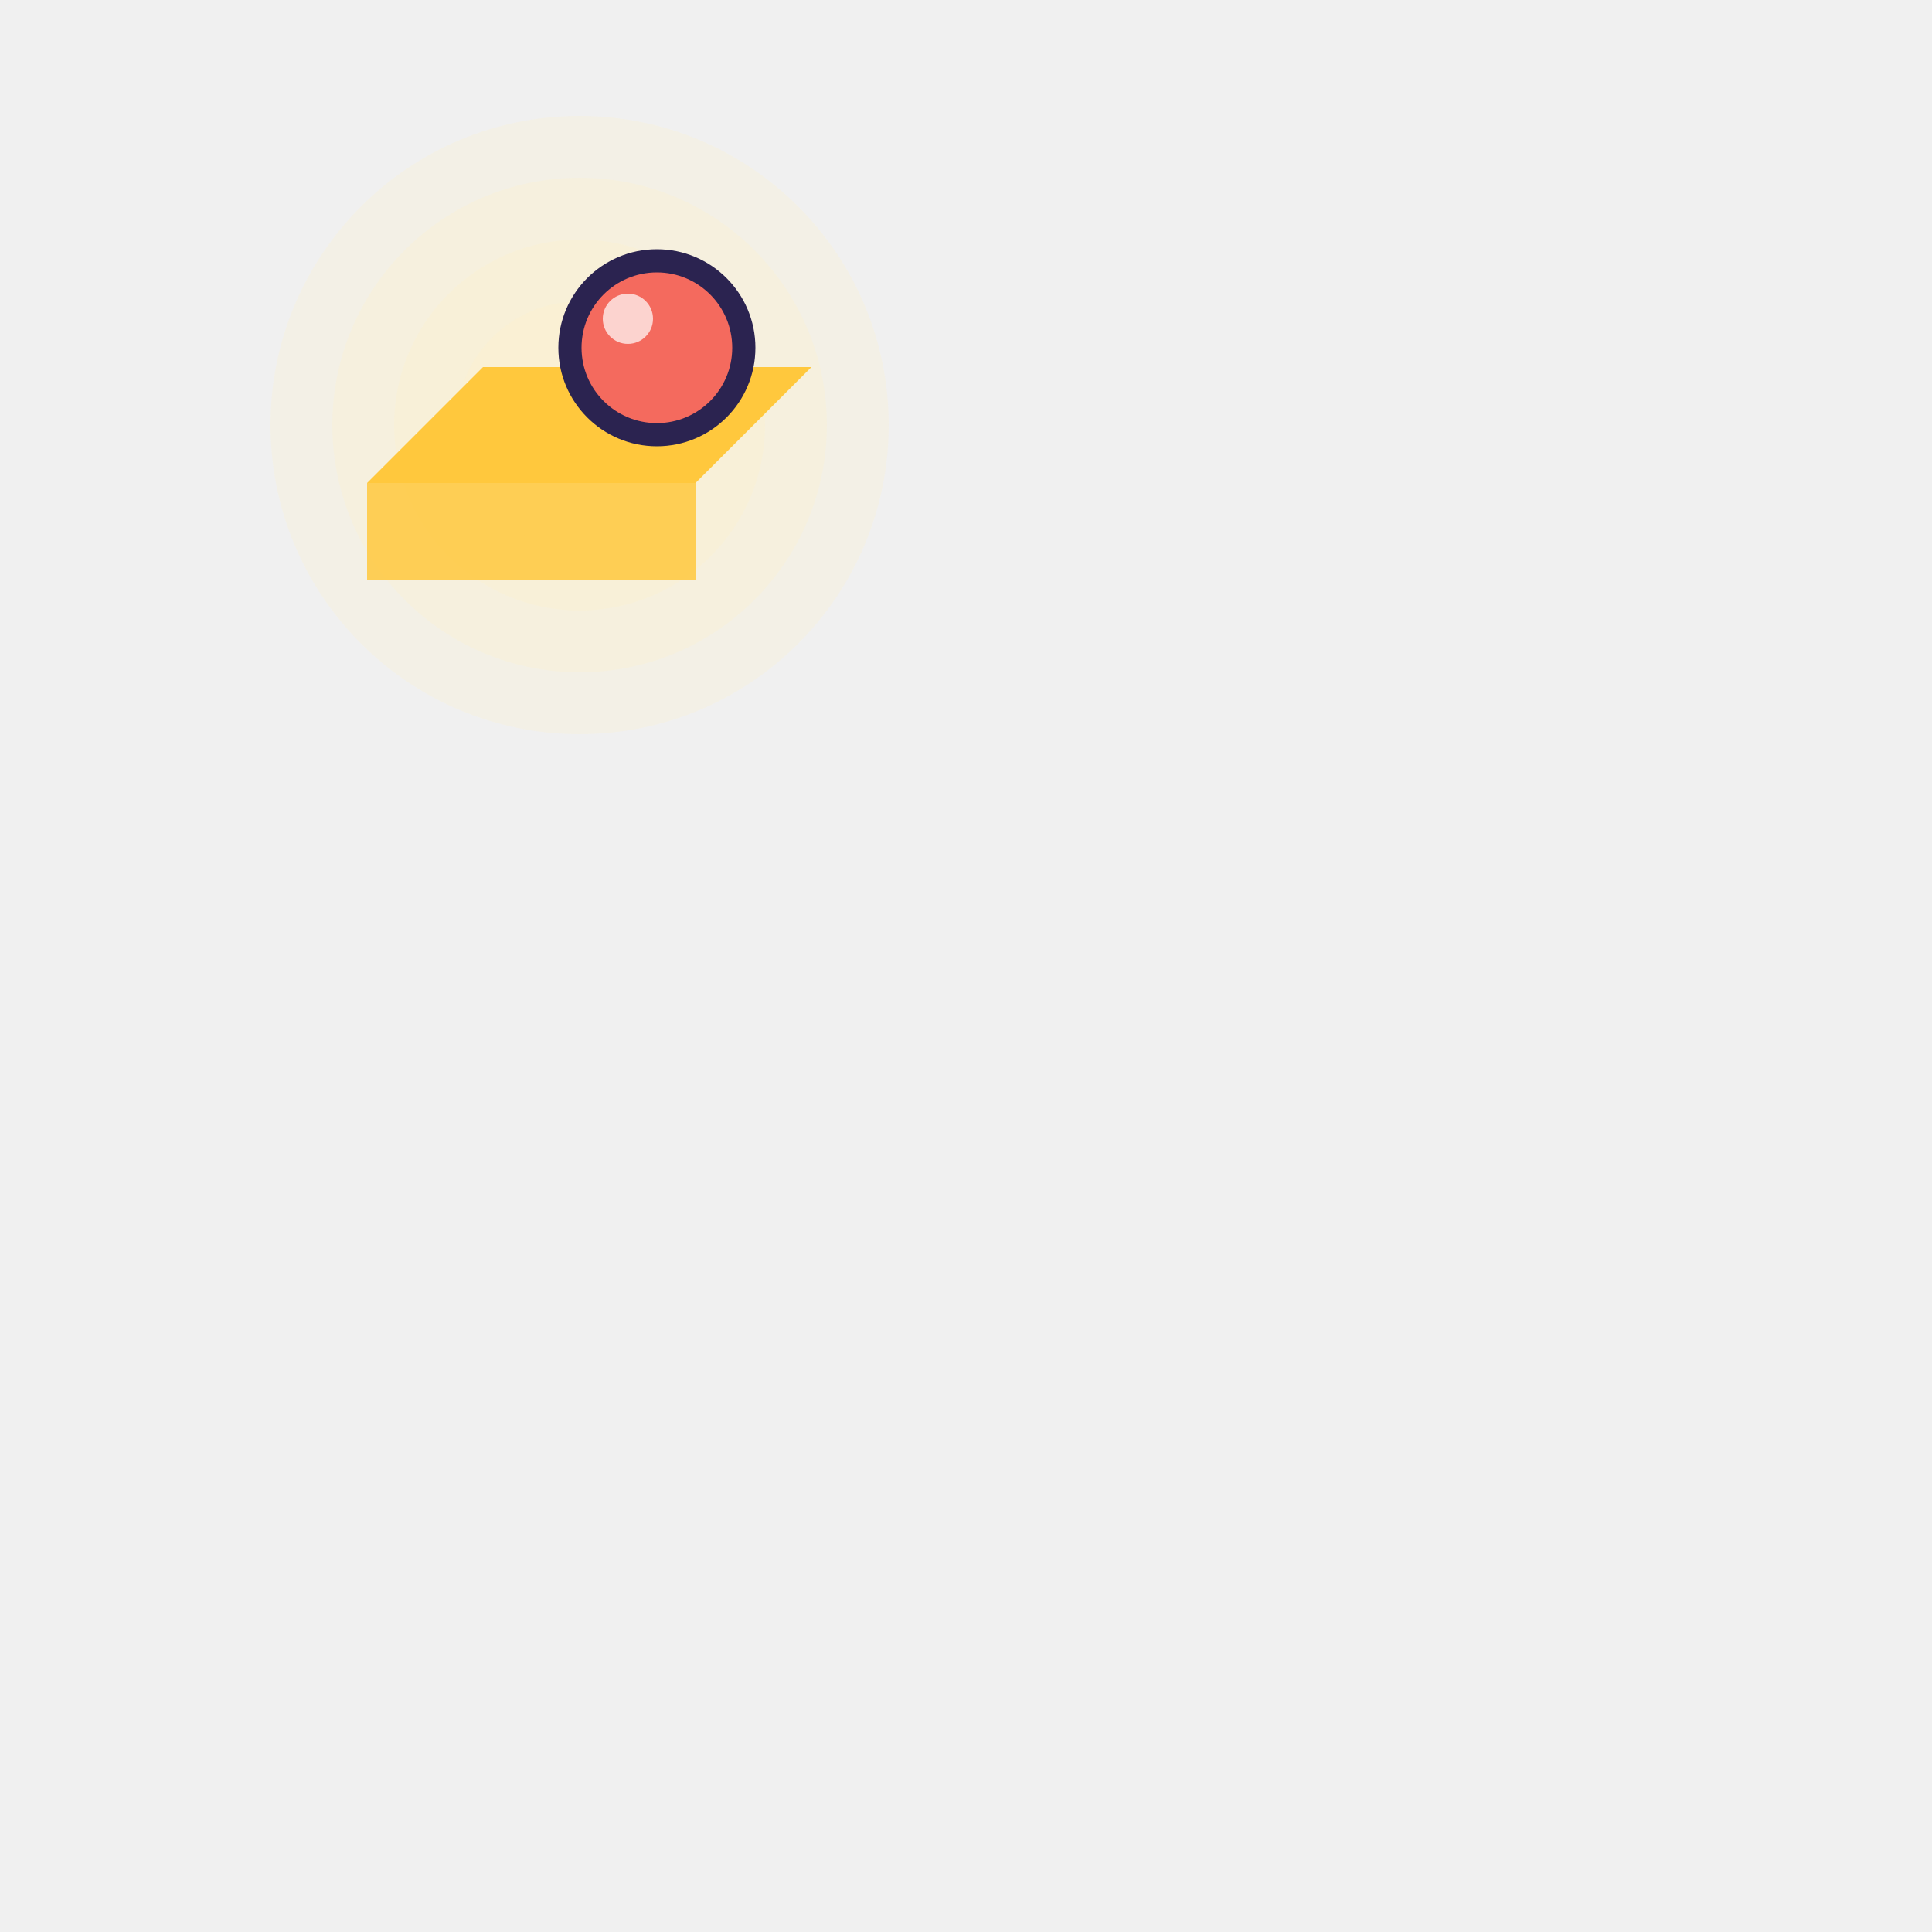
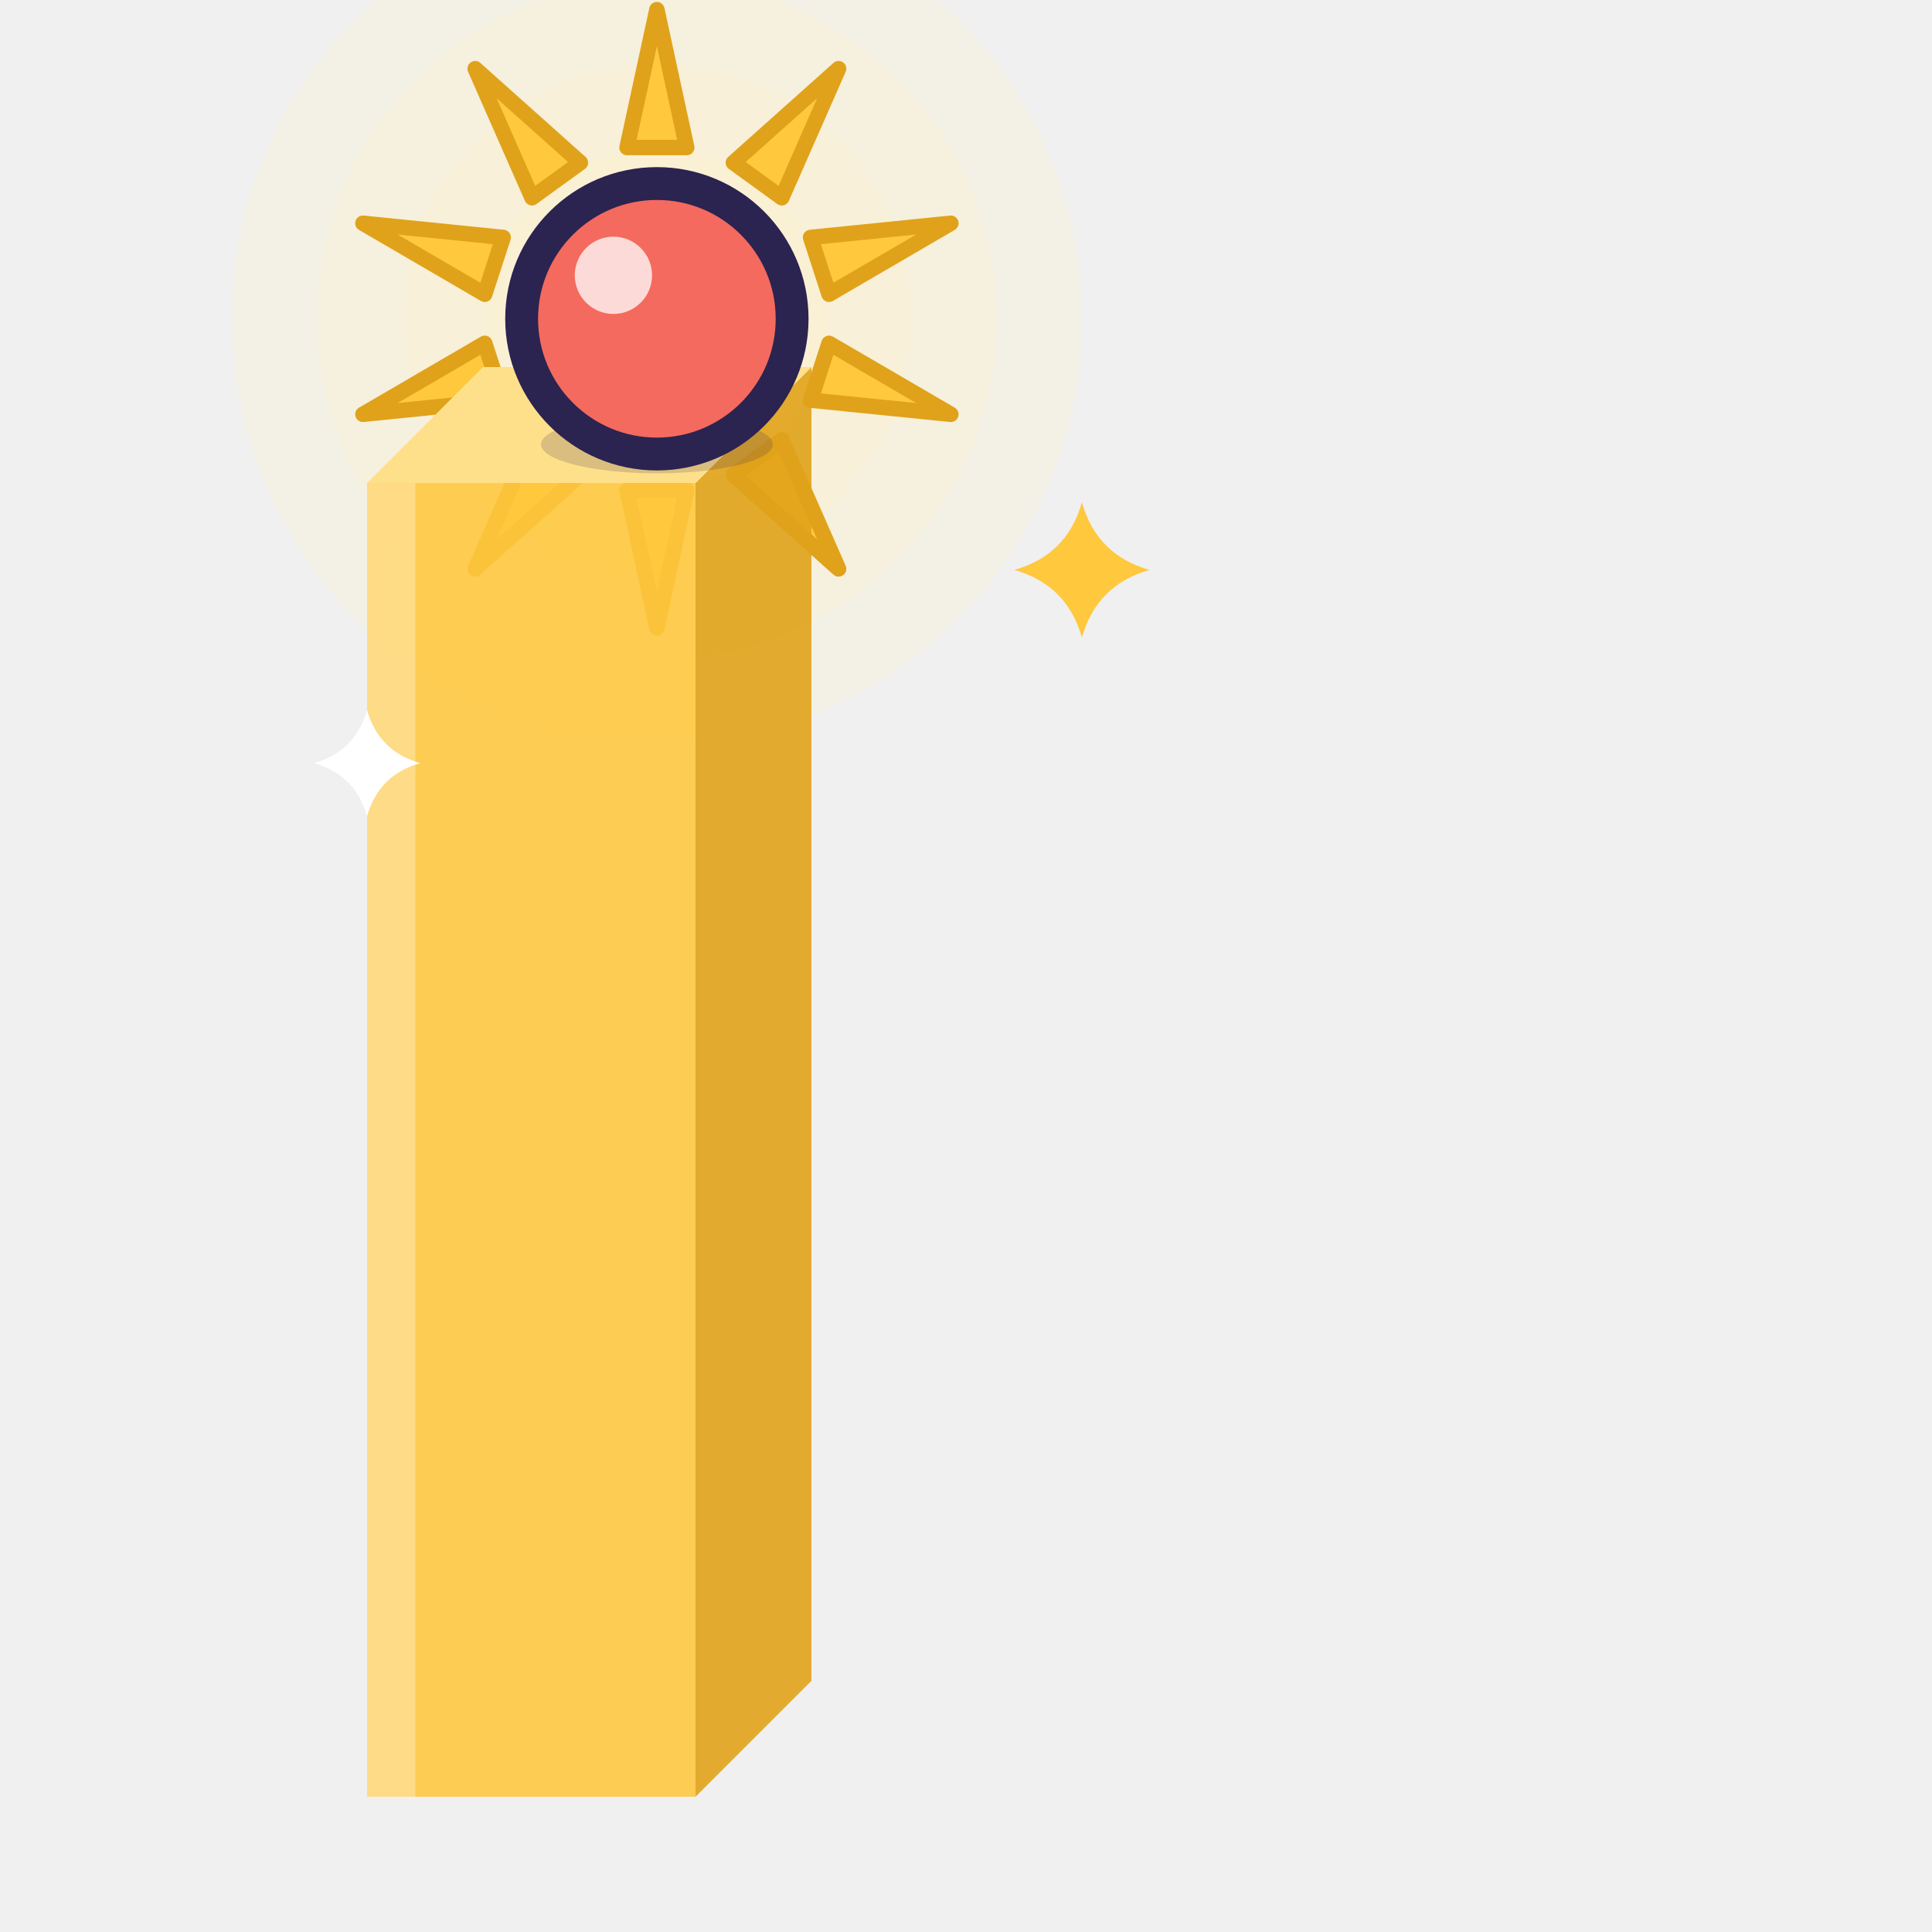
<svg xmlns="http://www.w3.org/2000/svg" viewBox="0 0 200 200" width="200" height="200" role="img" aria-label="numbers reacted">
-   <circle cx="60" cy="44" r="32" fill="#FFF1C4" opacity="0.22" />
-   <circle cx="60" cy="44" r="25.6" fill="#FFF1C4" opacity="0.22" />
-   <circle cx="60" cy="44" r="19.2" fill="#FFF1C4" opacity="0.22" />
-   <circle cx="60" cy="44" r="12.8" fill="#FFF1C4" opacity="0.22" />
-   <path d="M38 50 L72 50 L84 38 L50 38 Z" fill="#FFC83D" />
-   <rect x="38" y="50" width="34" height="10" fill="#FFC83D" opacity="0.85" />
-   <circle cx="68" cy="36" r="9" fill="#F46A5E" stroke="#2B2350" stroke-width="2.4" />
-   <circle cx="65" cy="33" r="2.6" fill="#FFFFFF" opacity="0.7" />
+   <circle cx="68" cy="33" r="44" fill="#FFF1C4" opacity="0.22" />
+   <circle cx="68" cy="33" r="35.2" fill="#FFF1C4" opacity="0.22" />
+   <circle cx="68" cy="33" r="26.4" fill="#FFF1C4" opacity="0.22" />
+   <circle cx="68" cy="33" r="17.6" fill="#FFF1C4" opacity="0.22" />
+   <path d="M64.91 15.27 L68 1 L71.09 15.27 Z" fill="#FFC83D" stroke="#E0A21A" stroke-width="1.6" stroke-linejoin="round" />
+   <path d="M75.92 16.84 L86.81 7.11 L80.93 20.47 Z" fill="#FFC83D" stroke="#E0A21A" stroke-width="1.6" stroke-linejoin="round" />
+   <path d="M83.91 24.58 L98.43 23.11 L85.82 30.46 Z" fill="#FFC83D" stroke="#E0A21A" stroke-width="1.6" stroke-linejoin="round" />
+   <path d="M85.82 35.54 L98.43 42.89 L83.91 41.42 Z" fill="#FFC83D" stroke="#E0A21A" stroke-width="1.6" stroke-linejoin="round" />
+   <path d="M80.93 45.53 L86.81 58.89 L75.92 49.16 Z" fill="#FFC83D" stroke="#E0A21A" stroke-width="1.6" stroke-linejoin="round" />
+   <path d="M71.09 50.73 L68 65 L64.91 50.73 Z" fill="#FFC83D" stroke="#E0A21A" stroke-width="1.6" stroke-linejoin="round" />
+   <path d="M60.08 49.16 L49.19 58.89 L55.07 45.53 Z" fill="#FFC83D" stroke="#E0A21A" stroke-width="1.6" stroke-linejoin="round" />
+   <path d="M52.09 41.42 L37.57 42.89 L50.18 35.54 Z" fill="#FFC83D" stroke="#E0A21A" stroke-width="1.6" stroke-linejoin="round" />
+   <path d="M50.18 30.46 L37.57 23.11 L52.09 24.58 Z" fill="#FFC83D" stroke="#E0A21A" stroke-width="1.6" stroke-linejoin="round" />
+   <path d="M55.07 20.47 L49.19 7.11 L60.08 16.84 Z" fill="#FFC83D" stroke="#E0A21A" stroke-width="1.6" stroke-linejoin="round" />
+   <rect x="38" y="50" width="34" height="136" fill="#FFC83D" opacity="0.88" />
+   <path d="M72 50 L84 38 L84 174 L72 186 Z" fill="#E0A21A" opacity="0.9" />
+   <path d="M38 50 L72 50 L84 38 L50 38 Z" fill="#FFE08A" />
+   <rect x="38" y="50" width="5" height="136" fill="#FFFFFF" opacity="0.3" />
+   <ellipse cx="68" cy="46" rx="12" ry="3" fill="#2B2350" opacity="0.18" />
+   <circle cx="68" cy="33" r="14" fill="#F46A5E" stroke="#2B2350" stroke-width="3.4" />
+   <circle cx="63.5" cy="28.5" r="4" fill="#FFFFFF" opacity="0.75" />
+   <path d="M112 52 Q113.54 57.46 119 59 Q113.54 60.54 112 66 Q110.46 60.54 105 59 Q110.46 57.46 112 52 Z" fill="#FFC83D" />
+   <path d="M38 73.5 Q39.21 77.79 43.5 79 Q39.21 80.21 38 84.5 Q36.79 80.21 32.5 79 Q36.79 77.79 38 73.5 Z" fill="#FFFFFF" />
</svg>
